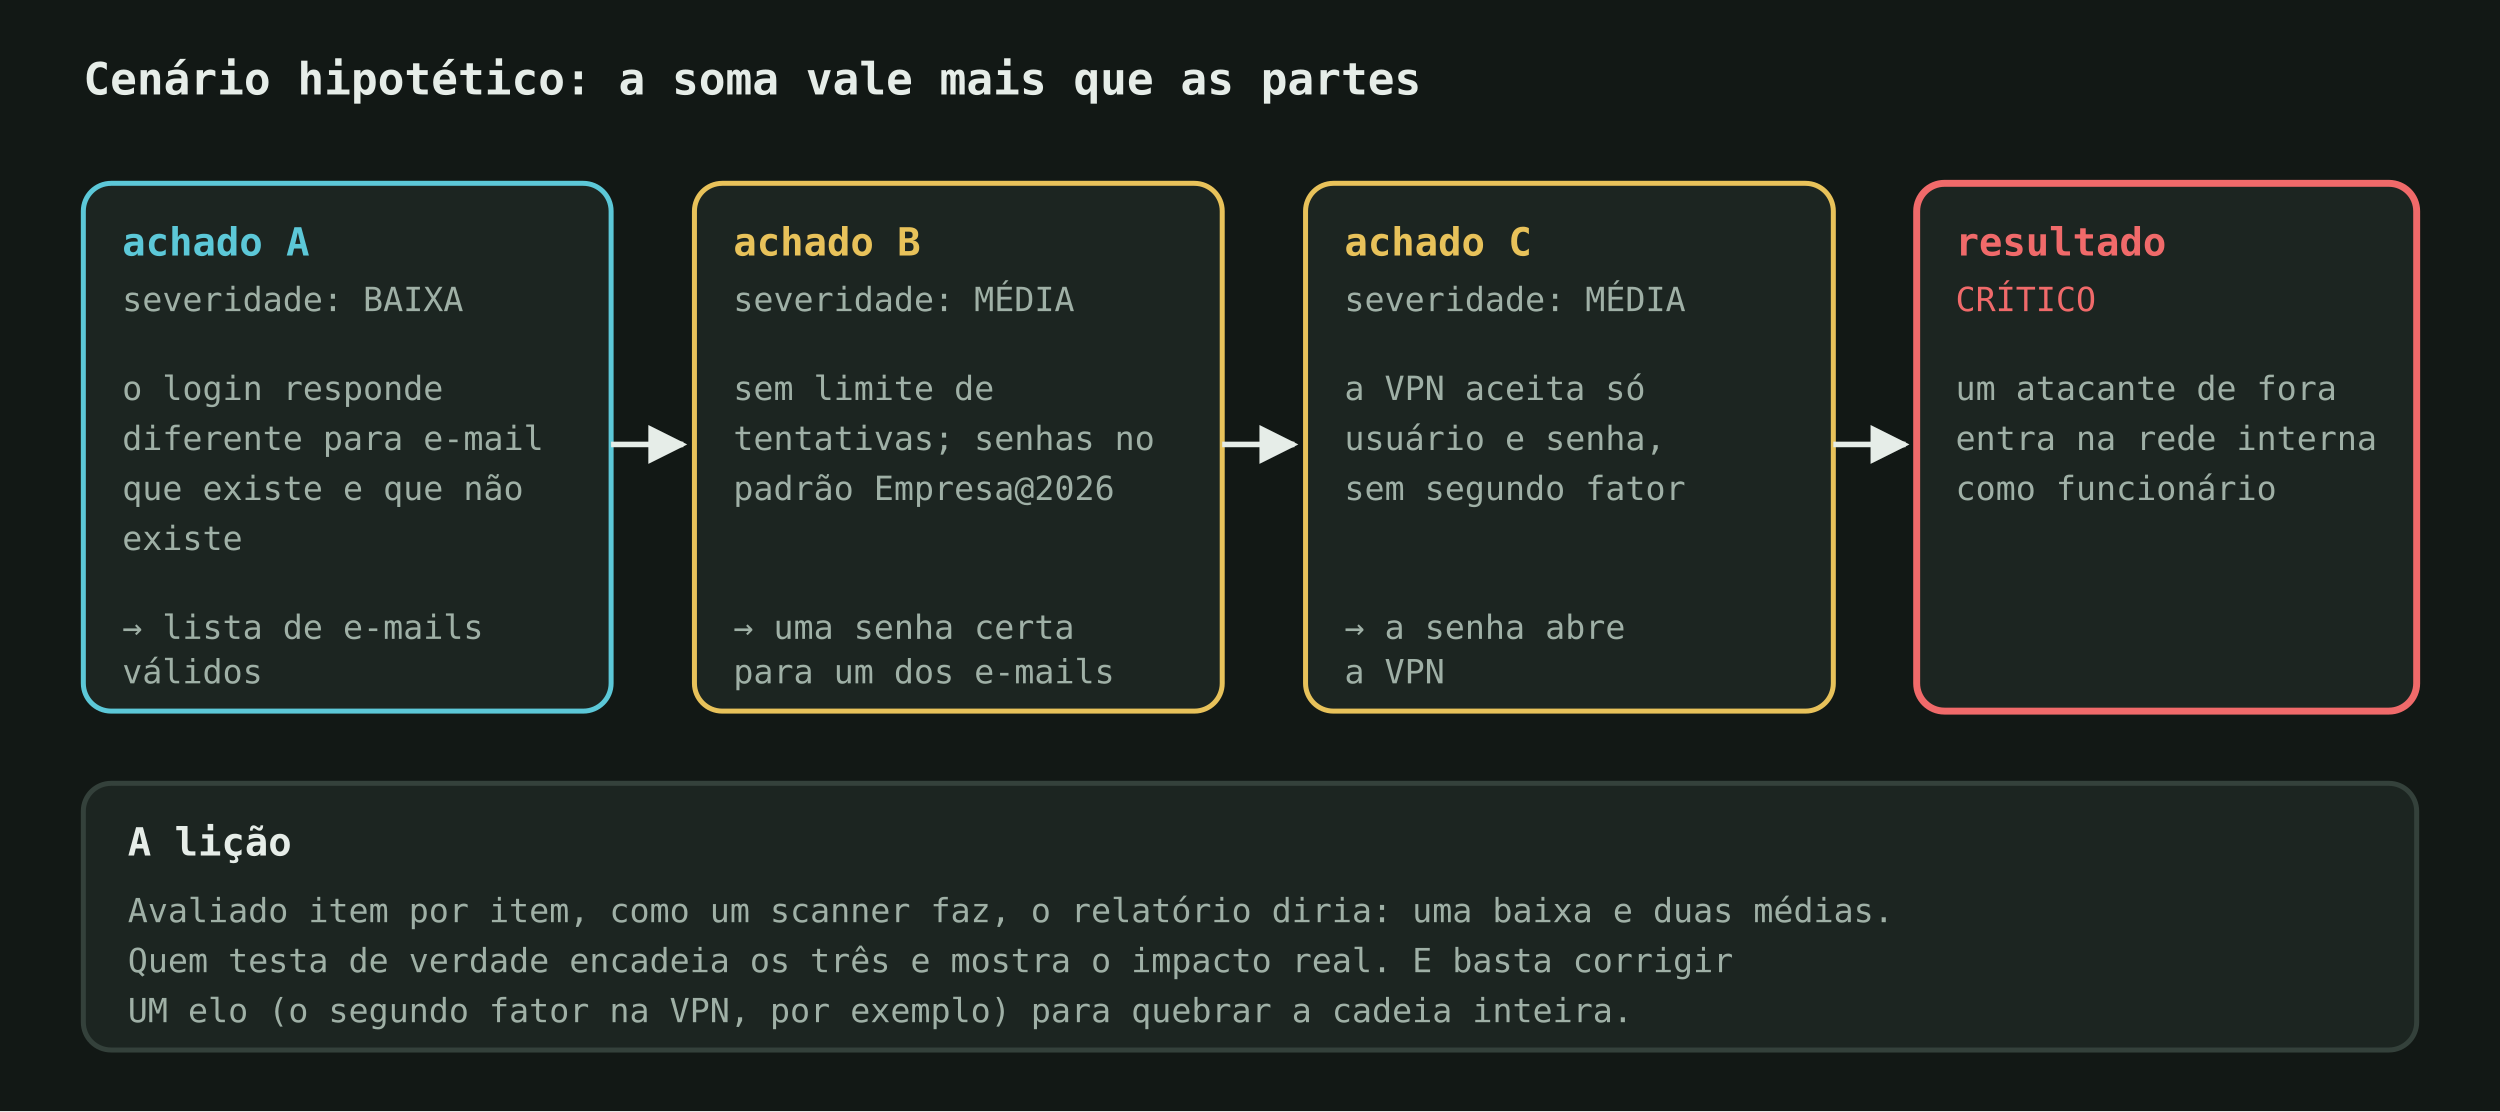
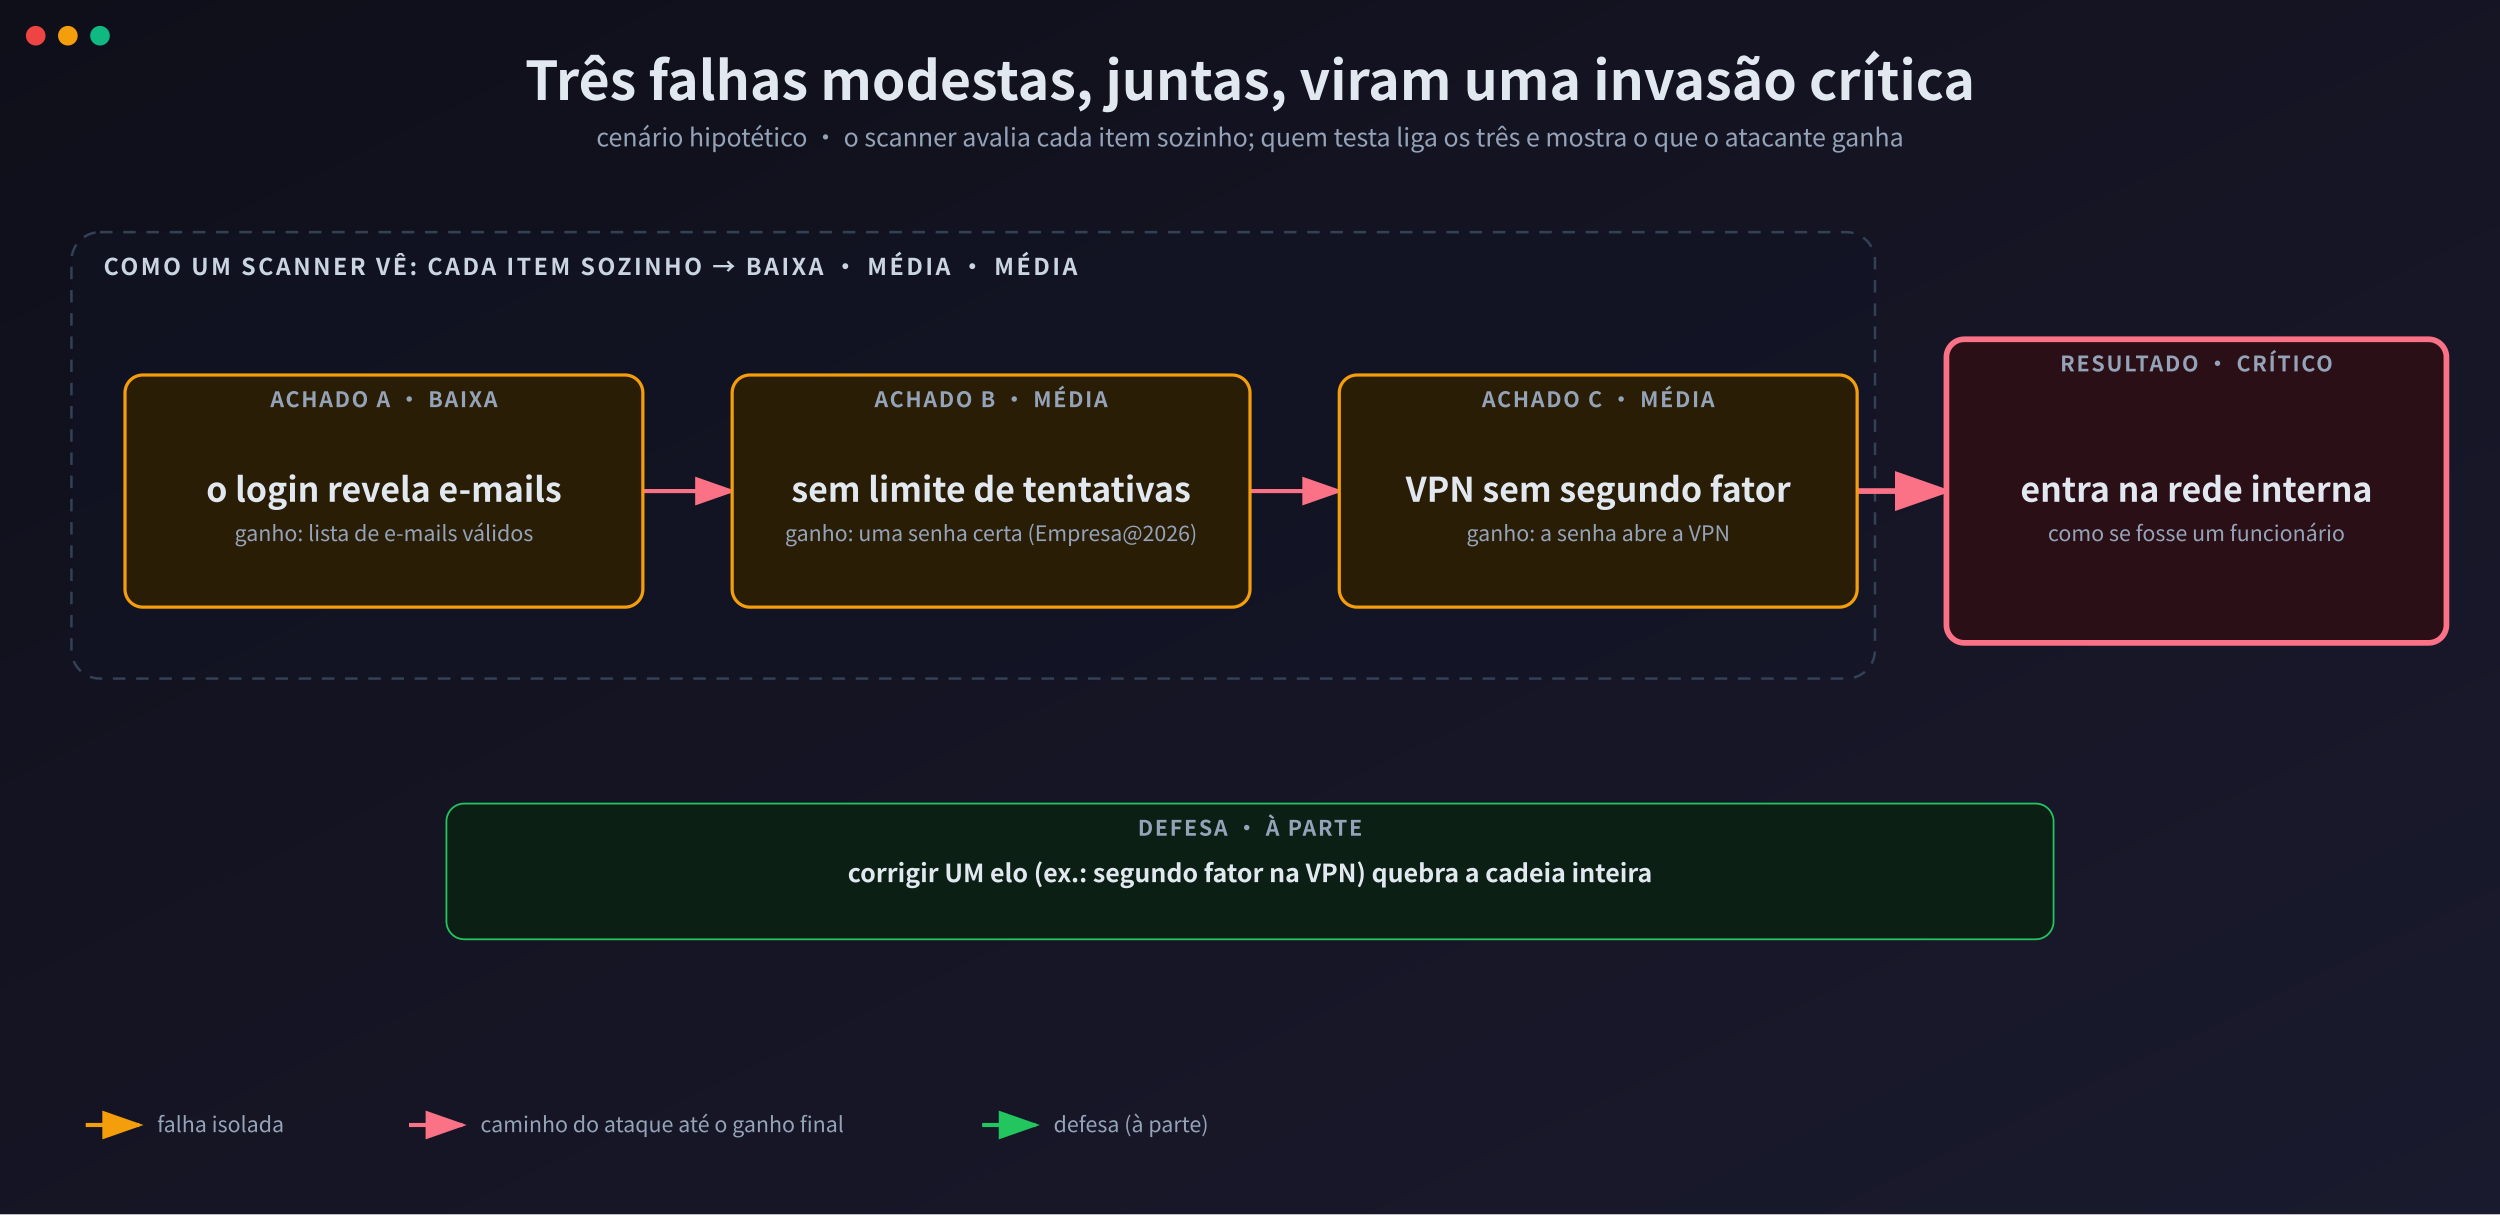
- <svg xmlns="http://www.w3.org/2000/svg" viewBox="0 0 900 400" role="img" aria-labelledby="t d">
-   <style>
-     text { font-family: ui-monospace, "DejaVu Sans Mono", Menlo, Consolas, monospace; fill: #e6ede8; white-space: pre; }
-     .t { font-size: 16px; font-weight: 700; }
-     .m { font-size: 14px; font-weight: 700; }
-     .s { font-size: 12px; fill: #9fb0a6; }
-     .box { fill: #1c2521; stroke-width: 1.8; }
-   </style>
+ <svg xmlns="http://www.w3.org/2000/svg" viewBox="0 0 1400 680" width="1400" height="680" data-generator="fireworks-tech-graph" data-schema-version="1" data-text-metrics="heuristic-v1" data-style-id="2" data-visual-theme="Dark Terminal" data-diagram-type="architecture" data-motion-scene="" data-semantic-profile="generic" data-semantic-valid="true" data-quality-profile="standard" data-max-bends-per-edge="12" data-max-total-bends="100" data-max-route-stretch="5.0" data-max-bridged-crossings="8" data-min-node-gap="0.0" data-min-container-gutter="0.0" data-min-label-clearance="2.0" data-min-segment-length="0.0">
  <defs>
-     <marker id="g" viewBox="0 0 10 10" refX="9" refY="5" markerWidth="7" markerHeight="7" orient="auto">
-       <path d="M0 0 L10 5 L0 10 z" fill="#e6ede8" />
+     <marker id="arrowA" markerWidth="10" markerHeight="7" refX="9" refY="3.5" orient="auto">
+       <polygon points="0 0, 10 3.5, 0 7" fill="#a855f7" />
    </marker>
+     <marker id="arrowB" markerWidth="10" markerHeight="7" refX="9" refY="3.5" orient="auto">
+       <polygon points="0 0, 10 3.5, 0 7" fill="#22c55e" />
+     </marker>
+     <marker id="arrowC" markerWidth="10" markerHeight="7" refX="9" refY="3.5" orient="auto">
+       <polygon points="0 0, 10 3.5, 0 7" fill="#38bdf8" />
+     </marker>
+     <marker id="arrowE" markerWidth="10" markerHeight="7" refX="9" refY="3.5" orient="auto">
+       <polygon points="0 0, 10 3.5, 0 7" fill="#fb7185" />
+     </marker>
+     <marker id="arrowF" markerWidth="10" markerHeight="7" refX="9" refY="3.5" orient="auto">
+       <polygon points="0 0, 10 3.5, 0 7" fill="#f59e0b" />
+     </marker>
+     <marker id="arrowG" markerWidth="10" markerHeight="7" refX="9" refY="3.5" orient="auto">
+       <polygon points="0 0, 10 3.5, 0 7" fill="#f97316" />
+     </marker>
+     <marker id="arrowH" markerWidth="10" markerHeight="7" refX="9" refY="3.5" orient="auto">
+       <polygon points="0 0, 10 3.5, 0 7" fill="#94a3b8" />
+     </marker>
+     <linearGradient id="terminalGradient" x1="0%" y1="0%" x2="100%" y2="100%">
+       <stop offset="0%" stop-color="#0f0f1a" />
+       <stop offset="100%" stop-color="#1a1a2e" />
+     </linearGradient>
+     <filter id="glowBlue" x="-30%" y="-30%" width="160%" height="160%">
+       <feDropShadow dx="0" dy="0" stdDeviation="5" flood-color="#3b82f6" flood-opacity="0.65" />
+     </filter>
+     <filter id="glowPurple" x="-30%" y="-30%" width="160%" height="160%">
+       <feDropShadow dx="0" dy="0" stdDeviation="5" flood-color="#a855f7" flood-opacity="0.72" />
+     </filter>
+     <filter id="glowGreen" x="-30%" y="-30%" width="160%" height="160%">
+       <feDropShadow dx="0" dy="0" stdDeviation="5" flood-color="#22c55e" flood-opacity="0.62" />
+     </filter>
+     <filter id="glowOrange" x="-30%" y="-30%" width="160%" height="160%">
+       <feDropShadow dx="0" dy="0" stdDeviation="5" flood-color="#f97316" flood-opacity="0.62" />
+     </filter>
+     <style>
+     text { font-family: 'SF Mono', 'Fira Code', Menlo, 'Noto Sans CJK SC', 'Microsoft YaHei', 'SimHei', monospace; }
+     .title { font-size: 30px; font-weight: 700; fill: #e2e8f0; }
+     .subtitle { font-size: 14px; font-weight: 500; fill: #94a3b8; }
+     .section { font-size: 13px; font-weight: 700; fill: #cbd5e1; letter-spacing: 1.4px; }
+     .section-sub { font-size: 12px; font-weight: 500; fill: #94a3b8; }
+     .node-title { font-weight: 700; fill: #e2e8f0; }
+     .node-sub { font-weight: 500; fill: #94a3b8; }
+     .node-type { font-size: 12px; font-weight: 700; fill: #94a3b8; letter-spacing: 0.08em; }
+     .arrow-label { font-size: 12px; font-weight: 600; fill: #cbd5e1; }
+     .legend { font-size: 12px; font-weight: 500; fill: #94a3b8; }
+     .footnote { font-size: 12px; font-weight: 500; fill: #94a3b8; }
+     .metric-label { font-size: 8.5px; font-weight: 700; fill: #94a3b8; text-transform: uppercase; }
+     .metric-value { font-size: 9.5px; font-weight: 700; fill: #e2e8f0; }
+     </style>
  </defs>
-   <rect width="900" height="400" fill="#121815" />
-   <text class="t" x="30" y="34">Cenário hipotético: a soma vale mais que as partes</text>
-   <rect class="box" x="30" y="66" width="190" height="190" rx="10" style="stroke:#5cc8d8" />
-   <text class="m" x="44" y="92" style="fill:#5cc8d8">achado A</text>
-   <text class="s" x="44" y="112">severidade: BAIXA</text>
-   <text class="s" x="44" y="144">o login responde</text>
-   <text class="s" x="44" y="162">diferente para e-mail</text>
-   <text class="s" x="44" y="180">que existe e que não</text>
-   <text class="s" x="44" y="198">existe</text>
-   <text class="s" x="44" y="230">→ lista de e-mails</text>
-   <text class="s" x="44" y="246">  válidos</text>
-   <rect class="box" x="250" y="66" width="190" height="190" rx="10" style="stroke:#e8c25a" />
-   <text class="m" x="264" y="92" style="fill:#e8c25a">achado B</text>
-   <text class="s" x="264" y="112">severidade: MÉDIA</text>
-   <text class="s" x="264" y="144">sem limite de</text>
-   <text class="s" x="264" y="162">tentativas; senhas no</text>
-   <text class="s" x="264" y="180">padrão Empresa@2026</text>
-   <text class="s" x="264" y="230">→ uma senha certa</text>
-   <text class="s" x="264" y="246">  para um dos e-mails</text>
-   <rect class="box" x="470" y="66" width="190" height="190" rx="10" style="stroke:#e8c25a" />
-   <text class="m" x="484" y="92" style="fill:#e8c25a">achado C</text>
-   <text class="s" x="484" y="112">severidade: MÉDIA</text>
-   <text class="s" x="484" y="144">a VPN aceita só</text>
-   <text class="s" x="484" y="162">usuário e senha,</text>
-   <text class="s" x="484" y="180">sem segundo fator</text>
-   <text class="s" x="484" y="230">→ a senha abre</text>
-   <text class="s" x="484" y="246">  a VPN</text>
-   <rect class="box" x="690" y="66" width="180" height="190" rx="10" style="stroke:#f06a6a; stroke-width:2.5" />
-   <text class="m" x="704" y="92" style="fill:#f06a6a">resultado</text>
-   <text class="s" x="704" y="112" style="fill:#f06a6a">CRÍTICO</text>
-   <text class="s" x="704" y="144">um atacante de fora</text>
-   <text class="s" x="704" y="162">entra na rede interna</text>
-   <text class="s" x="704" y="180">como funcionário</text>
-   <line x1="220" y1="160" x2="246" y2="160" stroke="#e6ede8" stroke-width="2" marker-end="url(#g)" />
-   <line x1="440" y1="160" x2="466" y2="160" stroke="#e6ede8" stroke-width="2" marker-end="url(#g)" />
-   <line x1="660" y1="160" x2="686" y2="160" stroke="#e6ede8" stroke-width="2" marker-end="url(#g)" />
-   <rect class="box" x="30" y="282" width="840" height="96" rx="10" style="stroke:#34413b" />
-   <text class="m" x="46" y="308">A lição</text>
-   <text class="s" x="46" y="332">Avaliado item por item, como um scanner faz, o relatório diria: uma baixa e duas médias.</text>
-   <text class="s" x="46" y="350">Quem testa de verdade encadeia os três e mostra o impacto real. E basta corrigir</text>
-   <text class="s" x="46" y="368">UM elo (o segundo fator na VPN, por exemplo) para quebrar a cadeia inteira.</text>
+   <rect data-graph-role="background" width="1400.0" height="680.0" fill="url(#terminalGradient)" />
+   <circle cx="20.0" cy="20" r="5.5" fill="#ef4444" />
+   <circle cx="38.0" cy="20" r="5.5" fill="#f59e0b" />
+   <circle cx="56.0" cy="20" r="5.5" fill="#10b981" />
+   <text x="700.0" y="56" text-anchor="middle" class="title">Três falhas modestas, juntas, viram uma invasão crítica</text>
+   <text x="700.0" y="82" text-anchor="middle" class="subtitle">cenário hipotético · o scanner avalia cada item sozinho; quem testa liga os três e mostra o que o atacante ganha</text>
+   <g id="scan" data-graph-role="container" data-container-id="scan" data-semantic-role="boundary" data-graph-bounds="40,130,1050,380">
+     <rect data-graph-role="container" x="40.0" y="130.0" width="1010.0" height="250.0" rx="16.0" fill="rgba(15,23,42,0.28)" stroke="#334155" stroke-width="1.4" stroke-dasharray="7 6" />
+     <text x="58.0" y="154.0" class="section">COMO UM SCANNER VÊ: CADA ITEM SOZINHO → BAIXA · MÉDIA · MÉDIA</text>
+     <rect id="scan-header" data-graph-role="reserved" data-reserved-kind="container-header" x="48" y="136" width="450.94" height="30" fill="none" stroke="none" />
+   </g>
+   <path id="ab" data-graph-role="edge" data-edge-id="ab" data-source="a" data-target="b" data-edge-kind="flow" data-topic-id="" data-flow="data" data-motion-role="" data-motion-stage="" data-motion-order="" data-protocol="" data-via="" data-critical-path-id="" data-critical-hop="" data-critical-hops="" data-critical="false" data-bends="0" data-route-stretch="1.0" data-bridges="" d="M 360,275 L 410,275" fill="none" stroke="#fb7185" stroke-width="2.3" stroke-linecap="round" stroke-linejoin="round" marker-end="url(#arrowE)" />
+   <path id="bc" data-graph-role="edge" data-edge-id="bc" data-source="b" data-target="c" data-edge-kind="flow" data-topic-id="" data-flow="data" data-motion-role="" data-motion-stage="" data-motion-order="" data-protocol="" data-via="" data-critical-path-id="" data-critical-hop="" data-critical-hops="" data-critical="false" data-bends="0" data-route-stretch="1.0" data-bridges="" d="M 700,275 L 750,275" fill="none" stroke="#fb7185" stroke-width="2.3" stroke-linecap="round" stroke-linejoin="round" marker-end="url(#arrowE)" />
+   <path id="cr" data-graph-role="edge" data-edge-id="cr" data-source="c" data-target="r" data-edge-kind="flow" data-topic-id="" data-flow="data" data-motion-role="" data-motion-stage="" data-motion-order="" data-protocol="" data-via="" data-critical-path-id="" data-critical-hop="" data-critical-hops="" data-critical="false" data-bends="0" data-route-stretch="1.0" data-bridges="" d="M 1040,275 L 1090,275" fill="none" stroke="#fb7185" stroke-width="3.2" stroke-linecap="round" stroke-linejoin="round" marker-end="url(#arrowE)" />
+   <g id="node-a" data-graph-role="node" data-node-id="a" data-semantic-role="rect" data-motion-role="" data-motion-stage="" data-motion-order="" data-parent="" data-deployment-id="" data-topic-id="" data-span-id="" data-station-order="" data-status="" data-start-ms="" data-duration-ms="" data-parent-span="" data-graph-bounds="70,210,360,340">
+     <rect x="70.0" y="210.0" width="290.0" height="130.0" rx="10.0" fill="#2a1d05" stroke="#f59e0b" stroke-width="1.8" />
+     <text x="215.0" y="228.0" text-anchor="middle" class="node-type">ACHADO A · BAIXA</text>
+     <text data-text-role="title" data-full-text="o login revela e-mails" data-text-max-width="266.0" x="215.0" y="281.0" text-anchor="middle" class="node-title" font-size="19.0">o login revela e-mails</text>
+     <text data-text-role="subtitle" data-full-text="ganho: lista de e-mails válidos" data-text-max-width="266.0" x="215.0" y="303.0" text-anchor="middle" class="node-sub" font-size="12">ganho: lista de e-mails válidos</text>
+   </g>
+   <g id="node-b" data-graph-role="node" data-node-id="b" data-semantic-role="rect" data-motion-role="" data-motion-stage="" data-motion-order="" data-parent="" data-deployment-id="" data-topic-id="" data-span-id="" data-station-order="" data-status="" data-start-ms="" data-duration-ms="" data-parent-span="" data-graph-bounds="410,210,700,340">
+     <rect x="410.0" y="210.0" width="290.0" height="130.0" rx="10.0" fill="#2a1d05" stroke="#f59e0b" stroke-width="1.8" />
+     <text x="555.0" y="228.0" text-anchor="middle" class="node-type">ACHADO B · MÉDIA</text>
+     <text data-text-role="title" data-full-text="sem limite de tentativas" data-text-max-width="266.0" x="555.0" y="281.0" text-anchor="middle" class="node-title" font-size="19.0">sem limite de tentativas</text>
+     <text data-text-role="subtitle" data-full-text="ganho: uma senha certa (Empresa@2026)" data-text-max-width="266.0" x="555.0" y="303.0" text-anchor="middle" class="node-sub" font-size="11.97">ganho: uma senha certa (Empresa@2026)</text>
+   </g>
+   <g id="node-c" data-graph-role="node" data-node-id="c" data-semantic-role="rect" data-motion-role="" data-motion-stage="" data-motion-order="" data-parent="" data-deployment-id="" data-topic-id="" data-span-id="" data-station-order="" data-status="" data-start-ms="" data-duration-ms="" data-parent-span="" data-graph-bounds="750,210,1040,340">
+     <rect x="750.0" y="210.0" width="290.0" height="130.0" rx="10.0" fill="#2a1d05" stroke="#f59e0b" stroke-width="1.8" />
+     <text x="895.0" y="228.0" text-anchor="middle" class="node-type">ACHADO C · MÉDIA</text>
+     <text data-text-role="title" data-full-text="VPN sem segundo fator" data-text-max-width="266.0" x="895.0" y="281.0" text-anchor="middle" class="node-title" font-size="19.0">VPN sem segundo fator</text>
+     <text data-text-role="subtitle" data-full-text="ganho: a senha abre a VPN" data-text-max-width="266.0" x="895.0" y="303.0" text-anchor="middle" class="node-sub" font-size="12">ganho: a senha abre a VPN</text>
+   </g>
+   <g id="node-r" data-graph-role="node" data-node-id="r" data-semantic-role="rect" data-motion-role="" data-motion-stage="" data-motion-order="" data-parent="" data-deployment-id="" data-topic-id="" data-span-id="" data-station-order="" data-status="" data-start-ms="" data-duration-ms="" data-parent-span="" data-graph-bounds="1090,190,1370,360">
+     <rect x="1090.0" y="190.0" width="280.0" height="170.0" rx="10.0" fill="#2a0f16" stroke="#fb7185" stroke-width="3.2" />
+     <text x="1230.0" y="208.0" text-anchor="middle" class="node-type">RESULTADO · CRÍTICO</text>
+     <text data-text-role="title" data-full-text="entra na rede interna" data-text-max-width="256.0" x="1230.0" y="281.0" text-anchor="middle" class="node-title" font-size="19.0">entra na rede interna</text>
+     <text data-text-role="subtitle" data-full-text="como se fosse um funcionário" data-text-max-width="256.0" x="1230.0" y="303.0" text-anchor="middle" class="node-sub" font-size="12">como se fosse um funcionário</text>
+   </g>
+   <g id="node-d" data-graph-role="node" data-node-id="d" data-semantic-role="rect" data-motion-role="" data-motion-stage="" data-motion-order="" data-parent="" data-deployment-id="" data-topic-id="" data-span-id="" data-station-order="" data-status="" data-start-ms="" data-duration-ms="" data-parent-span="" data-graph-bounds="250,450,1150,526">
+     <rect x="250.0" y="450.0" width="900.0" height="76.0" rx="10.0" fill="#0b1f14" stroke="#22c55e" stroke-width="1.0" />
+     <text x="700.0" y="468.0" text-anchor="middle" class="node-type">DEFESA · À PARTE</text>
+     <text data-text-role="title" data-full-text="corrigir UM elo (ex.: segundo fator na VPN) quebra a cadeia inteira" data-text-max-width="876.0" x="700.0" y="494.0" text-anchor="middle" class="node-title" font-size="14.0">corrigir UM elo (ex.: segundo fator na VPN) quebra a cadeia inteira</text>
+   </g>
+   <g id="legend" data-graph-role="legend">
+     <rect id="legend-zone" data-graph-role="reserved" data-reserved-kind="legend" x="38" y="616" width="678.08" height="46" rx="10" fill="none" stroke="none" />
+     <line data-graph-role="decoration" x1="48.0" y1="630.0" x2="78.0" y2="630.0" stroke="#f59e0b" stroke-width="2.3" marker-end="url(#arrowF)" />
+     <text data-graph-role="decoration" x="88.0" y="634.0" class="legend">falha isolada        </text>
+     <line data-graph-role="decoration" x1="229.04" y1="630.0" x2="259.04" y2="630.0" stroke="#fb7185" stroke-width="2.3" marker-end="url(#arrowE)" />
+     <text data-graph-role="decoration" x="269.04" y="634.0" class="legend">caminho do ataque até o ganho final        </text>
+     <line data-graph-role="decoration" x1="550" y1="630.0" x2="580" y2="630.0" stroke="#22c55e" stroke-width="2.3" marker-end="url(#arrowB)" />
+     <text data-graph-role="decoration" x="590" y="634.0" class="legend">defesa (à parte)</text>
+   </g>
</svg>
